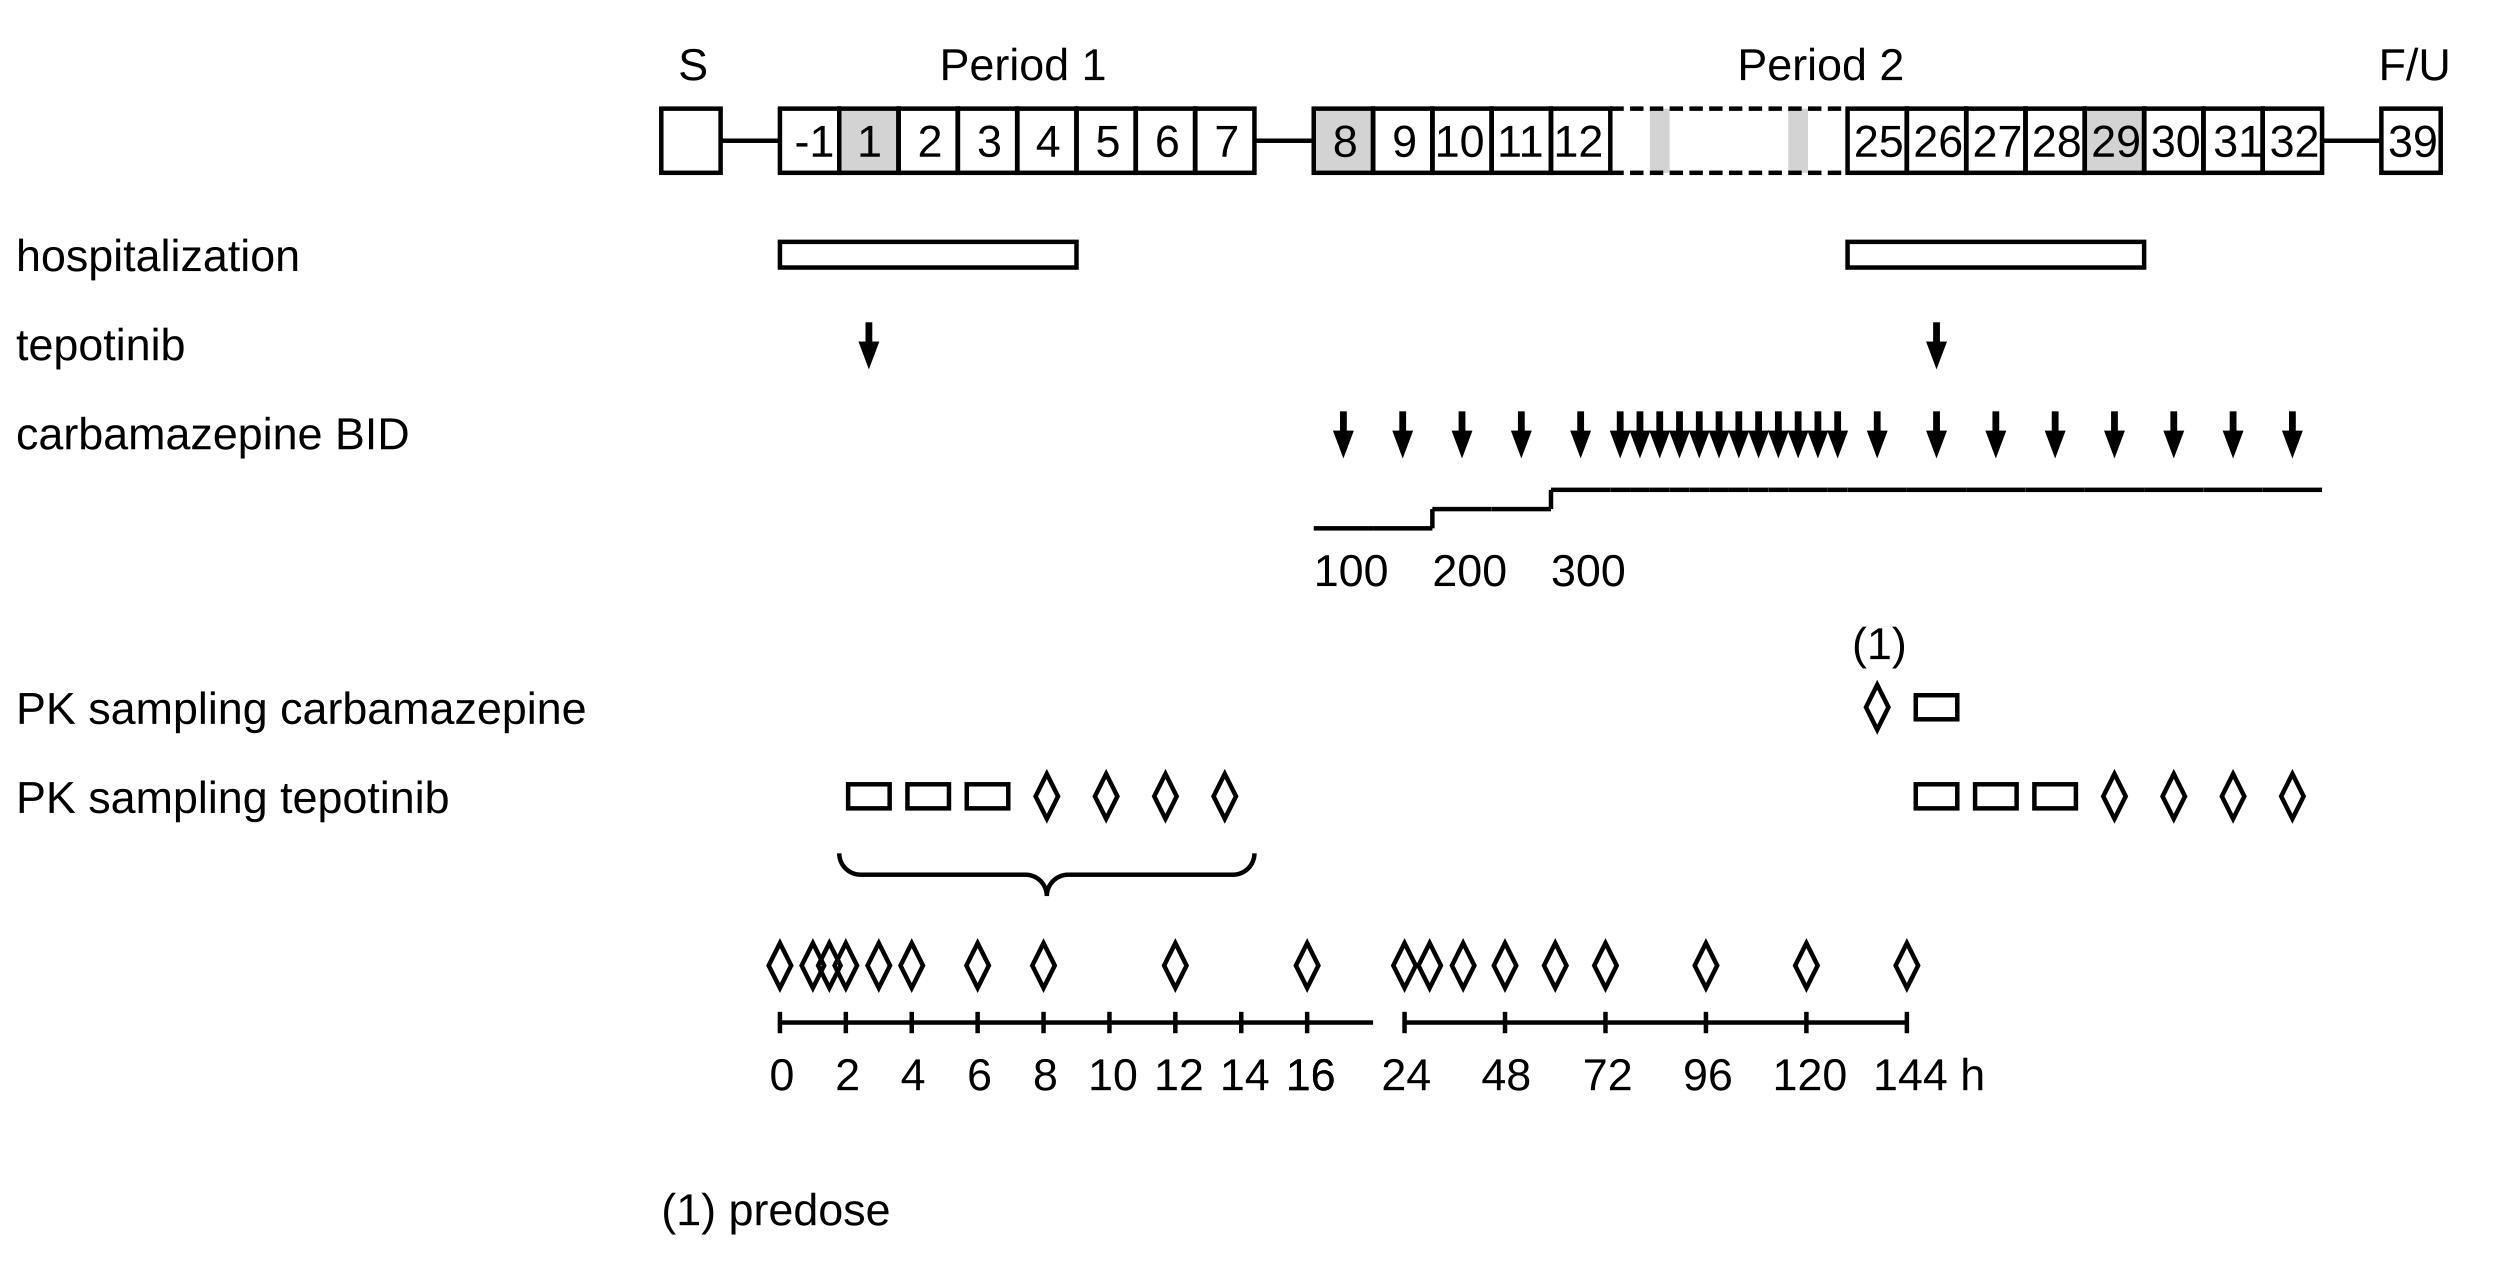
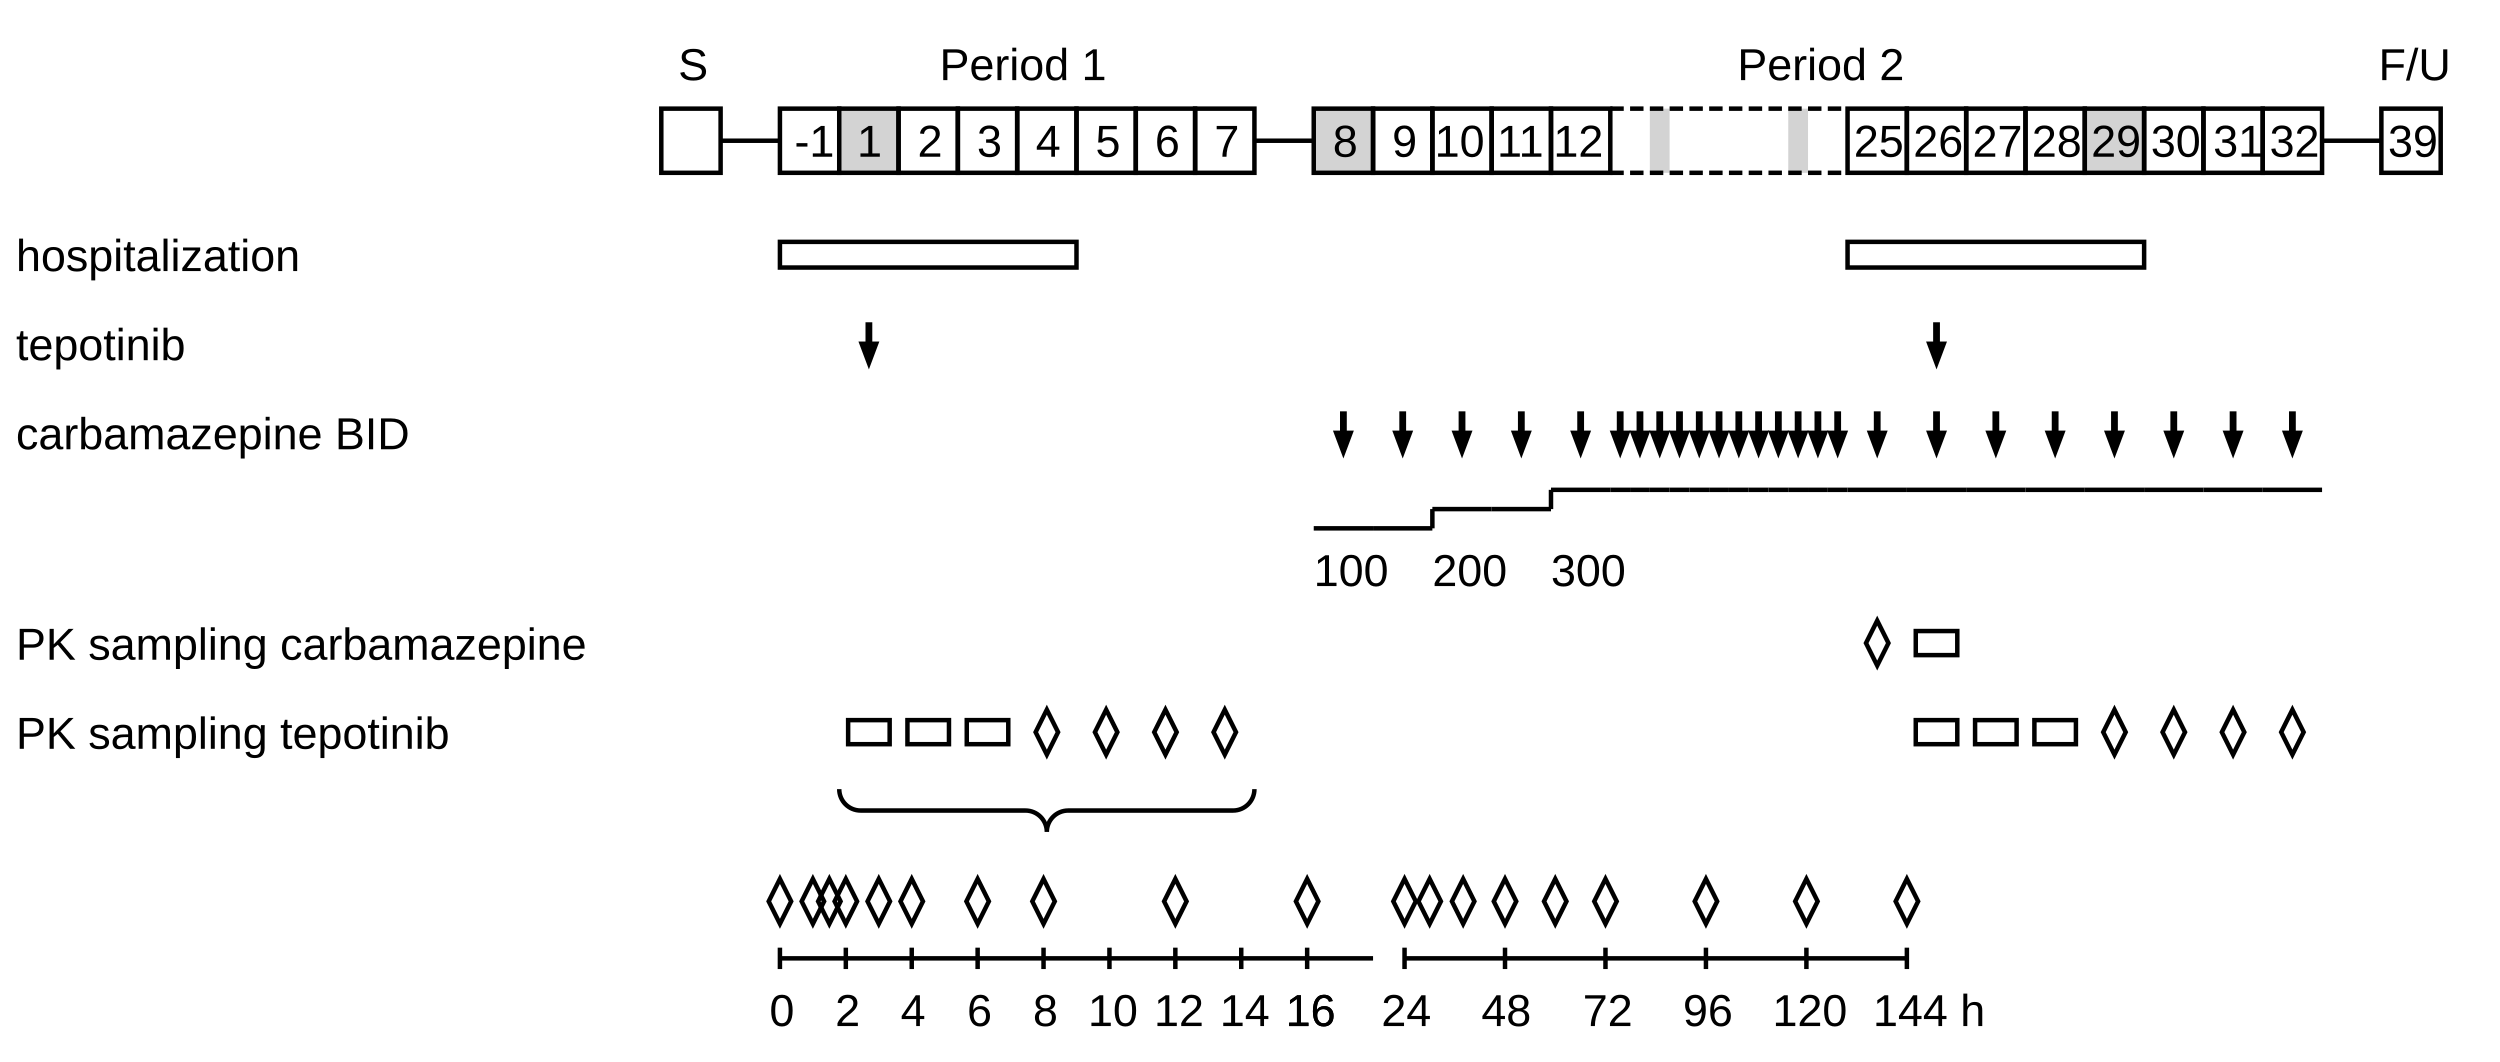
- <svg xmlns="http://www.w3.org/2000/svg" width="780.832" height="400.47">
+ <svg xmlns="http://www.w3.org/2000/svg" width="780.832" height="331.517">
  <style>text {font-family: Arial; font-size: 14px ;}</style>
  <text x="211.819" y="25.032">S</text>
  <text x="293.45" y="25.032">Period 1</text>
  <text x="542.627" y="25.032">Period 2</text>
  <text x="742.906" y="25.032">F/U</text>
  <rect x="206.545" y="33.932" width="18.525" height="20.043" style="stroke:black;  stroke-width:1.4; fill:none;" />
  <text x="215.808" y="48.964" />
  <line x1="225.07" y1="43.953" x2="243.596" y2="43.953" style="stroke:black; stroke-width:1.4; " />
  <rect x="243.596" y="33.932" width="18.525" height="20.043" style="stroke:black;  stroke-width:1.4; fill:none;" />
  <text x="248.142" y="48.964">-1</text>
  <rect x="262.121" y="33.932" width="18.525" height="20.043" style="stroke:black;  stroke-width:0; fill:lightgray;" />
  <rect x="262.121" y="33.932" width="18.525" height="20.043" style="stroke:black;  stroke-width:1.4; fill:none;" />
  <text x="267.692" y="48.964">1</text>
  <rect x="280.646" y="33.932" width="18.525" height="20.043" style="stroke:black;  stroke-width:1.4; fill:none;" />
  <text x="286.59" y="48.964">2</text>
  <rect x="299.172" y="33.932" width="18.525" height="20.043" style="stroke:black;  stroke-width:1.4; fill:none;" />
  <text x="305.153" y="48.964">3</text>
  <rect x="317.697" y="33.932" width="18.525" height="20.043" style="stroke:black;  stroke-width:1.4; fill:none;" />
  <text x="323.494" y="48.964">4</text>
  <rect x="336.223" y="33.932" width="18.525" height="20.043" style="stroke:black;  stroke-width:1.4; fill:none;" />
  <text x="342.163" y="48.964">5</text>
  <rect x="354.748" y="33.932" width="18.525" height="20.043" style="stroke:black;  stroke-width:1.4; fill:none;" />
  <text x="360.702" y="48.964">6</text>
  <rect x="373.273" y="33.932" width="18.525" height="20.043" style="stroke:black;  stroke-width:1.4; fill:none;" />
  <text x="379.292" y="48.964">7</text>
  <line x1="391.799" y1="43.953" x2="410.324" y2="43.953" style="stroke:black; stroke-width:1.4; " />
  <rect x="410.324" y="33.932" width="18.525" height="20.043" style="stroke:black;  stroke-width:0; fill:lightgray;" />
  <rect x="410.324" y="33.932" width="18.525" height="20.043" style="stroke:black;  stroke-width:1.4; fill:none;" />
  <text x="416.285" y="48.964">8</text>
  <rect x="428.85" y="33.932" width="18.525" height="20.043" style="stroke:black;  stroke-width:1.4; fill:none;" />
  <text x="434.817" y="48.964">9</text>
  <rect x="447.375" y="33.932" width="18.525" height="20.043" style="stroke:black;  stroke-width:1.4; fill:none;" />
  <text x="448.103" y="48.964">10</text>
  <rect x="465.9" y="33.932" width="18.525" height="20.043" style="stroke:black;  stroke-width:1.4; fill:none;" />
  <text x="467.579" y="48.964">11</text>
  <rect x="484.426" y="33.932" width="18.525" height="20.043" style="stroke:black;  stroke-width:1.4; fill:none;" />
  <text x="485.188" y="48.964">12</text>
  <line x1="502.951" y1="33.932" x2="509.126" y2="33.932" style="stroke:black; stroke-width:1.4; stroke-dasharray: 4.2 4.2" />
  <line x1="502.951" y1="53.975" x2="509.126" y2="53.975" style="stroke:black; stroke-width:1.4; stroke-dasharray: 4.2 4.2" />
  <text x="506.039" y="48.964" />
  <line x1="509.126" y1="33.932" x2="515.301" y2="33.932" style="stroke:black; stroke-width:1.4; stroke-dasharray: 4.2 4.2" />
  <line x1="509.126" y1="53.975" x2="515.301" y2="53.975" style="stroke:black; stroke-width:1.4; stroke-dasharray: 4.2 4.2" />
  <text x="512.214" y="48.964" />
  <rect x="515.301" y="33.932" width="6.175" height="20.043" style="stroke:black;  stroke-width:0; fill:lightgray;" />
  <line x1="515.301" y1="33.932" x2="521.477" y2="33.932" style="stroke:black; stroke-width:1.4; stroke-dasharray: 4.2 4.2" />
  <line x1="515.301" y1="53.975" x2="521.477" y2="53.975" style="stroke:black; stroke-width:1.4; stroke-dasharray: 4.2 4.2" />
  <line x1="521.477" y1="33.932" x2="527.652" y2="33.932" style="stroke:black; stroke-width:1.4; stroke-dasharray: 4.2 4.2" />
  <line x1="521.477" y1="53.975" x2="527.652" y2="53.975" style="stroke:black; stroke-width:1.4; stroke-dasharray: 4.2 4.2" />
  <text x="524.564" y="48.964" />
  <line x1="527.652" y1="33.932" x2="533.827" y2="33.932" style="stroke:black; stroke-width:1.4; stroke-dasharray: 4.2 4.2" />
  <line x1="527.652" y1="53.975" x2="533.827" y2="53.975" style="stroke:black; stroke-width:1.4; stroke-dasharray: 4.2 4.2" />
  <text x="530.739" y="48.964" />
  <line x1="533.827" y1="33.932" x2="540.002" y2="33.932" style="stroke:black; stroke-width:1.4; stroke-dasharray: 4.2 4.2" />
  <line x1="533.827" y1="53.975" x2="540.002" y2="53.975" style="stroke:black; stroke-width:1.4; stroke-dasharray: 4.2 4.2" />
  <text x="536.914" y="48.964" />
  <line x1="540.002" y1="33.932" x2="546.177" y2="33.932" style="stroke:black; stroke-width:1.4; stroke-dasharray: 4.2 4.2" />
  <line x1="540.002" y1="53.975" x2="546.177" y2="53.975" style="stroke:black; stroke-width:1.4; stroke-dasharray: 4.2 4.2" />
  <text x="543.09" y="48.964" />
  <line x1="546.177" y1="33.932" x2="552.352" y2="33.932" style="stroke:black; stroke-width:1.4; stroke-dasharray: 4.2 4.2" />
  <line x1="546.177" y1="53.975" x2="552.352" y2="53.975" style="stroke:black; stroke-width:1.4; stroke-dasharray: 4.2 4.2" />
  <text x="549.265" y="48.964" />
  <line x1="552.352" y1="33.932" x2="558.527" y2="33.932" style="stroke:black; stroke-width:1.4; stroke-dasharray: 4.2 4.2" />
  <line x1="552.352" y1="53.975" x2="558.527" y2="53.975" style="stroke:black; stroke-width:1.4; stroke-dasharray: 4.2 4.2" />
  <text x="555.44" y="48.964" />
  <rect x="558.527" y="33.932" width="6.175" height="20.043" style="stroke:black;  stroke-width:0; fill:lightgray;" />
  <line x1="558.527" y1="33.932" x2="564.702" y2="33.932" style="stroke:black; stroke-width:1.4; stroke-dasharray: 4.2 4.2" />
  <line x1="558.527" y1="53.975" x2="564.702" y2="53.975" style="stroke:black; stroke-width:1.4; stroke-dasharray: 4.2 4.2" />
  <line x1="564.702" y1="33.932" x2="570.878" y2="33.932" style="stroke:black; stroke-width:1.4; stroke-dasharray: 4.2 4.2" />
  <line x1="564.702" y1="53.975" x2="570.878" y2="53.975" style="stroke:black; stroke-width:1.4; stroke-dasharray: 4.2 4.2" />
  <text x="567.79" y="48.964" />
  <line x1="570.878" y1="33.932" x2="577.053" y2="33.932" style="stroke:black; stroke-width:1.4; stroke-dasharray: 4.2 4.2" />
  <line x1="570.878" y1="53.975" x2="577.053" y2="53.975" style="stroke:black; stroke-width:1.4; stroke-dasharray: 4.2 4.2" />
  <text x="573.965" y="48.964" />
  <rect x="577.053" y="33.932" width="18.525" height="20.043" style="stroke:black;  stroke-width:1.4; fill:none;" />
  <text x="579.015" y="48.964">25</text>
  <rect x="595.578" y="33.932" width="18.525" height="20.043" style="stroke:black;  stroke-width:1.4; fill:none;" />
  <text x="597.581" y="48.964">26</text>
  <rect x="614.104" y="33.932" width="18.525" height="20.043" style="stroke:black;  stroke-width:1.4; fill:none;" />
  <text x="616.103" y="48.964">27</text>
  <rect x="632.629" y="33.932" width="18.525" height="20.043" style="stroke:black;  stroke-width:1.4; fill:none;" />
  <text x="634.618" y="48.964">28</text>
  <rect x="651.154" y="33.932" width="18.525" height="20.043" style="stroke:black;  stroke-width:0; fill:lightgray;" />
  <rect x="651.154" y="33.932" width="18.525" height="20.043" style="stroke:black;  stroke-width:1.4; fill:none;" />
  <text x="653.144" y="48.964">29</text>
  <rect x="669.68" y="33.932" width="18.525" height="20.043" style="stroke:black;  stroke-width:1.4; fill:none;" />
  <text x="671.785" y="48.964">30</text>
  <rect x="688.205" y="33.932" width="18.525" height="20.043" style="stroke:black;  stroke-width:1.4; fill:none;" />
  <text x="691.261" y="48.964">31</text>
  <rect x="706.73" y="33.932" width="18.525" height="20.043" style="stroke:black;  stroke-width:1.4; fill:none;" />
  <text x="708.87" y="48.964">32</text>
  <line x1="725.256" y1="43.953" x2="743.781" y2="43.953" style="stroke:black; stroke-width:1.4; " />
  <rect x="743.781" y="33.932" width="18.525" height="20.043" style="stroke:black;  stroke-width:1.4; fill:none;" />
  <text x="745.859" y="48.964">39</text>
  <text x="5" y="84.673">hospitalization</text>
  <rect x="243.596" y="75.543" width="92.627" height="8.017" style="stroke:black;  stroke-width:1.4; fill:none;" />
  <rect x="577.053" y="75.543" width="92.627" height="8.017" style="stroke:black;  stroke-width:1.4; fill:none;" />
  <text x="5" y="112.494">tepotinib</text>
  <path d="M271.023, 107.373 L271.023, 101.36 L271.745, 101.36 L271.745, 107.373 L273.639, 107.373 L271.384, 113.386 L269.129, 107.373 L271.023, 107.373 Z" style="stroke: black; fill: black; stroke-width:1.4; " />
  <path d="M604.48, 107.373 L604.48, 101.36 L605.202, 101.36 L605.202, 107.373 L607.096, 107.373 L604.841, 113.386 L602.586, 107.373 L604.48, 107.373 Z" style="stroke: black; fill: black; stroke-width:1.4; " />
  <text x="5" y="140.315">carbamazepine BID</text>
  <path d="M419.226, 135.193 L419.226, 129.18 L419.948, 129.18 L419.948, 135.193 L421.842, 135.193 L419.587, 141.206 L417.332, 135.193 L419.226, 135.193 Z" style="stroke: black; fill: black; stroke-width:1.4; " />
  <path d="M437.752, 135.193 L437.752, 129.18 L438.473, 129.18 L438.473, 135.193 L440.367, 135.193 L438.112, 141.206 L435.857, 135.193 L437.752, 135.193 Z" style="stroke: black; fill: black; stroke-width:1.4; " />
  <path d="M456.277, 135.193 L456.277, 129.18 L456.998, 129.18 L456.998, 135.193 L458.893, 135.193 L456.638, 141.206 L454.383, 135.193 L456.277, 135.193 Z" style="stroke: black; fill: black; stroke-width:1.4; " />
  <path d="M474.802, 135.193 L474.802, 129.18 L475.524, 129.18 L475.524, 135.193 L477.418, 135.193 L475.163, 141.206 L472.908, 135.193 L474.802, 135.193 Z" style="stroke: black; fill: black; stroke-width:1.4; " />
  <path d="M493.328, 135.193 L493.328, 129.18 L494.049, 129.18 L494.049, 135.193 L495.943, 135.193 L493.688, 141.206 L491.434, 135.193 L493.328, 135.193 Z" style="stroke: black; fill: black; stroke-width:1.4; " />
  <path d="M505.678, 135.193 L505.678, 129.18 L506.4, 129.18 L506.4, 135.193 L508.294, 135.193 L506.039, 141.206 L503.784, 135.193 L505.678, 135.193 Z" style="stroke: black; fill: black; stroke-width:1.4; " />
  <path d="M511.853, 135.193 L511.853, 129.18 L512.575, 129.18 L512.575, 135.193 L514.469, 135.193 L512.214, 141.206 L509.959, 135.193 L511.853, 135.193 Z" style="stroke: black; fill: black; stroke-width:1.4; " />
  <path d="M518.028, 135.193 L518.028, 129.18 L518.75, 129.18 L518.75, 135.193 L520.644, 135.193 L518.389, 141.206 L516.134, 135.193 L518.028, 135.193 Z" style="stroke: black; fill: black; stroke-width:1.4; " />
  <path d="M524.203, 135.193 L524.203, 129.18 L524.925, 129.18 L524.925, 135.193 L526.819, 135.193 L524.564, 141.206 L522.309, 135.193 L524.203, 135.193 Z" style="stroke: black; fill: black; stroke-width:1.4; " />
  <path d="M530.378, 135.193 L530.378, 129.18 L531.1, 129.18 L531.1, 135.193 L532.994, 135.193 L530.739, 141.206 L528.484, 135.193 L530.378, 135.193 Z" style="stroke: black; fill: black; stroke-width:1.4; " />
  <path d="M536.554, 135.193 L536.554, 129.18 L537.275, 129.18 L537.275, 135.193 L539.169, 135.193 L536.914, 141.206 L534.66, 135.193 L536.554, 135.193 Z" style="stroke: black; fill: black; stroke-width:1.4; " />
  <path d="M542.729, 135.193 L542.729, 129.18 L543.45, 129.18 L543.45, 135.193 L545.344, 135.193 L543.09, 141.206 L540.835, 135.193 L542.729, 135.193 Z" style="stroke: black; fill: black; stroke-width:1.4; " />
  <path d="M548.904, 135.193 L548.904, 129.18 L549.625, 129.18 L549.625, 135.193 L551.519, 135.193 L549.265, 141.206 L547.01, 135.193 L548.904, 135.193 Z" style="stroke: black; fill: black; stroke-width:1.4; " />
  <path d="M555.079, 135.193 L555.079, 129.18 L555.801, 129.18 L555.801, 135.193 L557.695, 135.193 L555.44, 141.206 L553.185, 135.193 L555.079, 135.193 Z" style="stroke: black; fill: black; stroke-width:1.4; " />
  <path d="M561.254, 135.193 L561.254, 129.18 L561.976, 129.18 L561.976, 135.193 L563.87, 135.193 L561.615, 141.206 L559.36, 135.193 L561.254, 135.193 Z" style="stroke: black; fill: black; stroke-width:1.4; " />
  <path d="M567.429, 135.193 L567.429, 129.18 L568.151, 129.18 L568.151, 135.193 L570.045, 135.193 L567.79, 141.206 L565.535, 135.193 L567.429, 135.193 Z" style="stroke: black; fill: black; stroke-width:1.4; " />
  <path d="M573.604, 135.193 L573.604, 129.18 L574.326, 129.18 L574.326, 135.193 L576.22, 135.193 L573.965, 141.206 L571.71, 135.193 L573.604, 135.193 Z" style="stroke: black; fill: black; stroke-width:1.4; " />
  <path d="M585.955, 135.193 L585.955, 129.18 L586.676, 129.18 L586.676, 135.193 L588.57, 135.193 L586.315, 141.206 L584.061, 135.193 L585.955, 135.193 Z" style="stroke: black; fill: black; stroke-width:1.4; " />
  <path d="M604.48, 135.193 L604.48, 129.18 L605.202, 129.18 L605.202, 135.193 L607.096, 135.193 L604.841, 141.206 L602.586, 135.193 L604.48, 135.193 Z" style="stroke: black; fill: black; stroke-width:1.4; " />
  <path d="M623.005, 135.193 L623.005, 129.18 L623.727, 129.18 L623.727, 135.193 L625.621, 135.193 L623.366, 141.206 L621.111, 135.193 L623.005, 135.193 Z" style="stroke: black; fill: black; stroke-width:1.4; " />
  <path d="M641.531, 135.193 L641.531, 129.18 L642.252, 129.18 L642.252, 135.193 L644.146, 135.193 L641.892, 141.206 L639.637, 135.193 L641.531, 135.193 Z" style="stroke: black; fill: black; stroke-width:1.4; " />
  <path d="M660.056, 135.193 L660.056, 129.18 L660.778, 129.18 L660.778, 135.193 L662.672, 135.193 L660.417, 141.206 L658.162, 135.193 L660.056, 135.193 Z" style="stroke: black; fill: black; stroke-width:1.4; " />
  <path d="M678.582, 135.193 L678.582, 129.18 L679.303, 129.18 L679.303, 135.193 L681.197, 135.193 L678.942, 141.206 L676.688, 135.193 L678.582, 135.193 Z" style="stroke: black; fill: black; stroke-width:1.4; " />
  <path d="M697.107, 135.193 L697.107, 129.18 L697.829, 129.18 L697.829, 135.193 L699.723, 135.193 L697.468, 141.206 L695.213, 135.193 L697.107, 135.193 Z" style="stroke: black; fill: black; stroke-width:1.4; " />
  <path d="M715.632, 135.193 L715.632, 129.18 L716.354, 129.18 L716.354, 135.193 L718.248, 135.193 L715.993, 141.206 L713.738, 135.193 L715.632, 135.193 Z" style="stroke: black; fill: black; stroke-width:1.4; " />
  <line x1="410.324" y1="165.018" x2="428.85" y2="165.018" style="stroke:black; stroke-width:1.4; " />
  <text x="410.324" y="183.057">100</text>
  <line x1="428.85" y1="165.018" x2="447.375" y2="165.018" style="stroke:black; stroke-width:1.4; " />
  <line x1="428.85" y1="165.018" x2="428.85" y2="165.018" style="stroke:black; stroke-width:1.4; " />
  <line x1="447.375" y1="159.006" x2="465.9" y2="159.006" style="stroke:black; stroke-width:1.4; " />
  <line x1="447.375" y1="165.018" x2="447.375" y2="159.006" style="stroke:black; stroke-width:1.4; " />
  <text x="447.375" y="183.057">200</text>
  <line x1="465.9" y1="159.006" x2="484.426" y2="159.006" style="stroke:black; stroke-width:1.4; " />
  <line x1="465.9" y1="159.006" x2="465.9" y2="159.006" style="stroke:black; stroke-width:1.4; " />
  <line x1="484.426" y1="152.993" x2="502.951" y2="152.993" style="stroke:black; stroke-width:1.4; " />
  <line x1="484.426" y1="159.006" x2="484.426" y2="152.993" style="stroke:black; stroke-width:1.4; " />
  <text x="484.426" y="183.057">300</text>
  <line x1="502.951" y1="152.993" x2="509.126" y2="152.993" style="stroke:black; stroke-width:1.4; " />
  <line x1="502.951" y1="152.993" x2="502.951" y2="152.993" style="stroke:black; stroke-width:1.4; " />
  <line x1="509.126" y1="152.993" x2="515.301" y2="152.993" style="stroke:black; stroke-width:1.4; " />
  <line x1="509.126" y1="152.993" x2="509.126" y2="152.993" style="stroke:black; stroke-width:1.4; " />
  <line x1="515.301" y1="152.993" x2="521.477" y2="152.993" style="stroke:black; stroke-width:1.4; " />
  <line x1="515.301" y1="152.993" x2="515.301" y2="152.993" style="stroke:black; stroke-width:1.4; " />
  <line x1="521.477" y1="152.993" x2="527.652" y2="152.993" style="stroke:black; stroke-width:1.4; " />
  <line x1="521.477" y1="152.993" x2="521.477" y2="152.993" style="stroke:black; stroke-width:1.4; " />
  <line x1="527.652" y1="152.993" x2="533.827" y2="152.993" style="stroke:black; stroke-width:1.4; " />
  <line x1="527.652" y1="152.993" x2="527.652" y2="152.993" style="stroke:black; stroke-width:1.4; " />
  <line x1="533.827" y1="152.993" x2="540.002" y2="152.993" style="stroke:black; stroke-width:1.4; " />
  <line x1="533.827" y1="152.993" x2="533.827" y2="152.993" style="stroke:black; stroke-width:1.4; " />
  <line x1="540.002" y1="152.993" x2="546.177" y2="152.993" style="stroke:black; stroke-width:1.4; " />
  <line x1="540.002" y1="152.993" x2="540.002" y2="152.993" style="stroke:black; stroke-width:1.4; " />
  <line x1="546.177" y1="152.993" x2="552.352" y2="152.993" style="stroke:black; stroke-width:1.4; " />
  <line x1="546.177" y1="152.993" x2="546.177" y2="152.993" style="stroke:black; stroke-width:1.4; " />
  <line x1="552.352" y1="152.993" x2="558.527" y2="152.993" style="stroke:black; stroke-width:1.4; " />
  <line x1="552.352" y1="152.993" x2="552.352" y2="152.993" style="stroke:black; stroke-width:1.4; " />
  <line x1="558.527" y1="152.993" x2="564.702" y2="152.993" style="stroke:black; stroke-width:1.4; " />
  <line x1="558.527" y1="152.993" x2="558.527" y2="152.993" style="stroke:black; stroke-width:1.4; " />
  <line x1="564.702" y1="152.993" x2="570.878" y2="152.993" style="stroke:black; stroke-width:1.4; " />
  <line x1="564.702" y1="152.993" x2="564.702" y2="152.993" style="stroke:black; stroke-width:1.4; " />
  <line x1="570.878" y1="152.993" x2="577.053" y2="152.993" style="stroke:black; stroke-width:1.4; " />
  <line x1="570.878" y1="152.993" x2="570.878" y2="152.993" style="stroke:black; stroke-width:1.4; " />
  <line x1="577.053" y1="152.993" x2="595.578" y2="152.993" style="stroke:black; stroke-width:1.4; " />
  <line x1="577.053" y1="152.993" x2="577.053" y2="152.993" style="stroke:black; stroke-width:1.4; " />
  <line x1="595.578" y1="152.993" x2="614.104" y2="152.993" style="stroke:black; stroke-width:1.4; " />
  <line x1="595.578" y1="152.993" x2="595.578" y2="152.993" style="stroke:black; stroke-width:1.4; " />
  <line x1="614.104" y1="152.993" x2="632.629" y2="152.993" style="stroke:black; stroke-width:1.4; " />
  <line x1="614.104" y1="152.993" x2="614.104" y2="152.993" style="stroke:black; stroke-width:1.4; " />
  <line x1="632.629" y1="152.993" x2="651.154" y2="152.993" style="stroke:black; stroke-width:1.4; " />
  <line x1="632.629" y1="152.993" x2="632.629" y2="152.993" style="stroke:black; stroke-width:1.4; " />
  <line x1="651.154" y1="152.993" x2="669.68" y2="152.993" style="stroke:black; stroke-width:1.4; " />
  <line x1="651.154" y1="152.993" x2="651.154" y2="152.993" style="stroke:black; stroke-width:1.4; " />
  <line x1="669.68" y1="152.993" x2="688.205" y2="152.993" style="stroke:black; stroke-width:1.4; " />
  <line x1="669.68" y1="152.993" x2="669.68" y2="152.993" style="stroke:black; stroke-width:1.4; " />
  <line x1="688.205" y1="152.993" x2="706.73" y2="152.993" style="stroke:black; stroke-width:1.4; " />
  <line x1="688.205" y1="152.993" x2="688.205" y2="152.993" style="stroke:black; stroke-width:1.4; " />
  <line x1="706.73" y1="152.993" x2="725.256" y2="152.993" style="stroke:black; stroke-width:1.4; " />
  <line x1="706.73" y1="152.993" x2="706.73" y2="152.993" style="stroke:black; stroke-width:1.4; " />
-   <text x="419.587" y="205.867" />
-   <text x="438.112" y="205.867" />
-   <text x="456.638" y="205.867" />
-   <text x="475.163" y="205.867" />
-   <text x="493.688" y="205.867" />
-   <text x="506.039" y="205.867" />
-   <text x="512.214" y="205.867" />
-   <text x="518.389" y="205.867" />
-   <text x="524.564" y="205.867" />
-   <text x="530.739" y="205.867" />
-   <text x="536.914" y="205.867" />
-   <text x="543.09" y="205.867" />
-   <text x="549.265" y="205.867" />
-   <text x="555.44" y="205.867" />
-   <text x="561.615" y="205.867" />
-   <text x="567.79" y="205.867" />
-   <text x="573.965" y="205.867" />
-   <text x="578.437" y="205.867"> (1)</text>
-   <text x="604.841" y="205.867" />
-   <text x="623.366" y="205.867" />
-   <text x="641.892" y="205.867" />
-   <text x="660.417" y="205.867" />
-   <text x="678.942" y="205.867" />
-   <text x="697.468" y="205.867" />
-   <text x="715.993" y="205.867" />
-   <text x="5" y="226.086">PK sampling carbamazepine</text>
-   <path d="M582.808, 220.899 L586.315, 213.884 L589.823, 220.899 L586.315, 227.914 L582.808, 220.899 Z" style="stroke: black; fill: none; stroke-width:1.4; " />
-   <path d="M598.357, 224.657 L598.357, 217.141 L611.325, 217.141 L611.325, 224.657 L598.357, 224.657 Z" style="stroke: black; fill: none; stroke-width:1.4; " />
-   <text x="5" y="253.907">PK sampling tepotinib</text>
-   <path d="M264.9, 252.478 L264.9, 244.962 L277.868, 244.962 L277.868, 252.478 L264.9, 252.478 Z" style="stroke: black; fill: none; stroke-width:1.4; " />
-   <path d="M283.425, 252.478 L283.425, 244.962 L296.393, 244.962 L296.393, 252.478 L283.425, 252.478 Z" style="stroke: black; fill: none; stroke-width:1.4; " />
-   <path d="M301.951, 252.478 L301.951, 244.962 L314.918, 244.962 L314.918, 252.478 L301.951, 252.478 Z" style="stroke: black; fill: none; stroke-width:1.4; " />
-   <path d="M323.452, 248.72 L326.96, 241.705 L330.467, 248.72 L326.96, 255.735 L323.452, 248.72 Z" style="stroke: black; fill: none; stroke-width:1.4; " />
-   <path d="M341.978, 248.72 L345.485, 241.705 L348.993, 248.72 L345.485, 255.735 L341.978, 248.72 Z" style="stroke: black; fill: none; stroke-width:1.4; " />
-   <path d="M360.503, 248.72 L364.011, 241.705 L367.518, 248.72 L364.011, 255.735 L360.503, 248.72 Z" style="stroke: black; fill: none; stroke-width:1.4; " />
-   <path d="M379.029, 248.72 L382.536, 241.705 L386.044, 248.72 L382.536, 255.735 L379.029, 248.72 Z" style="stroke: black; fill: none; stroke-width:1.4; " />
-   <path d="M598.357, 252.478 L598.357, 244.962 L611.325, 244.962 L611.325, 252.478 L598.357, 252.478 Z" style="stroke: black; fill: none; stroke-width:1.4; " />
-   <path d="M616.882, 252.478 L616.882, 244.962 L629.85, 244.962 L629.85, 252.478 L616.882, 252.478 Z" style="stroke: black; fill: none; stroke-width:1.4; " />
-   <path d="M635.408, 252.478 L635.408, 244.962 L648.375, 244.962 L648.375, 252.478 L635.408, 252.478 Z" style="stroke: black; fill: none; stroke-width:1.4; " />
-   <path d="M656.909, 248.72 L660.417, 241.705 L663.925, 248.72 L660.417, 255.735 L656.909, 248.72 Z" style="stroke: black; fill: none; stroke-width:1.4; " />
-   <path d="M675.435, 248.72 L678.942, 241.705 L682.45, 248.72 L678.942, 255.735 L675.435, 248.72 Z" style="stroke: black; fill: none; stroke-width:1.4; " />
-   <path d="M693.96, 248.72 L697.468, 241.705 L700.975, 248.72 L697.468, 255.735 L693.96, 248.72 Z" style="stroke: black; fill: none; stroke-width:1.4; " />
-   <path d="M712.486, 248.72 L715.993, 241.705 L719.501, 248.72 L715.993, 255.735 L712.486, 248.72 Z" style="stroke: black; fill: none; stroke-width:1.4; " />
-   <path d="M262.121, 266.519 A6.681, 6.681, 0, 0 0 268.802, 273.2 L320.279, 273.2 A6.681, 6.681 0, 0 1 326.96, 279.881 A6.681, 6.681, 0, 0 1 333.641, 273.2 L385.118, 273.2 A6.681, 6.681 0, 0 0 391.799, 266.519 " style="stroke: black; stroke-width:1.4; fill:none" />
-   <path d="M240.088, 301.569 L243.596, 294.554 L247.103, 301.569 L243.596, 308.584 L240.088, 301.569 Z" style="stroke: black; fill: none; stroke-width:1.4; " />
-   <path d="M250.38, 301.569 L253.888, 294.554 L257.395, 301.569 L253.888, 308.584 L250.38, 301.569 Z" style="stroke: black; fill: none; stroke-width:1.4; " />
-   <path d="M255.526, 301.569 L259.034, 294.554 L262.541, 301.569 L259.034, 308.584 L255.526, 301.569 Z" style="stroke: black; fill: none; stroke-width:1.4; " />
-   <path d="M260.672, 301.569 L264.179, 294.554 L267.687, 301.569 L264.179, 308.584 L260.672, 301.569 Z" style="stroke: black; fill: none; stroke-width:1.4; " />
-   <path d="M270.964, 301.569 L274.471, 294.554 L277.979, 301.569 L274.471, 308.584 L270.964, 301.569 Z" style="stroke: black; fill: none; stroke-width:1.4; " />
-   <path d="M281.256, 301.569 L284.763, 294.554 L288.271, 301.569 L284.763, 308.584 L281.256, 301.569 Z" style="stroke: black; fill: none; stroke-width:1.4; " />
-   <path d="M301.839, 301.569 L305.347, 294.554 L308.855, 301.569 L305.347, 308.584 L301.839, 301.569 Z" style="stroke: black; fill: none; stroke-width:1.4; " />
-   <path d="M322.423, 301.569 L325.931, 294.554 L329.438, 301.569 L325.931, 308.584 L322.423, 301.569 Z" style="stroke: black; fill: none; stroke-width:1.4; " />
-   <path d="M363.591, 301.569 L367.098, 294.554 L370.606, 301.569 L367.098, 308.584 L363.591, 301.569 Z" style="stroke: black; fill: none; stroke-width:1.4; " />
-   <path d="M404.758, 301.569 L408.266, 294.554 L411.773, 301.569 L408.266, 308.584 L404.758, 301.569 Z" style="stroke: black; fill: none; stroke-width:1.4; " />
-   <path d="M435.179, 301.569 L438.687, 294.554 L442.194, 301.569 L438.687, 308.584 L435.179, 301.569 Z" style="stroke: black; fill: none; stroke-width:1.4; " />
-   <path d="M443.024, 301.569 L446.531, 294.554 L450.039, 301.569 L446.531, 308.584 L443.024, 301.569 Z" style="stroke: black; fill: none; stroke-width:1.4; " />
-   <path d="M453.483, 301.569 L456.991, 294.554 L460.498, 301.569 L456.991, 308.584 L453.483, 301.569 Z" style="stroke: black; fill: none; stroke-width:1.4; " />
-   <path d="M466.557, 301.569 L470.065, 294.554 L473.572, 301.569 L470.065, 308.584 L466.557, 301.569 Z" style="stroke: black; fill: none; stroke-width:1.4; " />
-   <path d="M482.246, 301.569 L485.754, 294.554 L489.262, 301.569 L485.754, 308.584 L482.246, 301.569 Z" style="stroke: black; fill: none; stroke-width:1.4; " />
-   <path d="M497.936, 301.569 L501.443, 294.554 L504.951, 301.569 L501.443, 308.584 L497.936, 301.569 Z" style="stroke: black; fill: none; stroke-width:1.4; " />
-   <path d="M529.314, 301.569 L532.821, 294.554 L536.329, 301.569 L532.821, 308.584 L529.314, 301.569 Z" style="stroke: black; fill: none; stroke-width:1.4; " />
-   <path d="M560.692, 301.569 L564.2, 294.554 L567.707, 301.569 L564.2, 308.584 L560.692, 301.569 Z" style="stroke: black; fill: none; stroke-width:1.4; " />
-   <path d="M592.071, 301.569 L595.578, 294.554 L599.086, 301.569 L595.578, 308.584 L592.071, 301.569 Z" style="stroke: black; fill: none; stroke-width:1.4; " />
-   <line x1="243.596" y1="319.369" x2="428.85" y2="319.369" style="stroke:black; stroke-width:1.4; " />
-   <line x1="243.596" y1="316.028" x2="243.596" y2="322.709" style="stroke:black; stroke-width:1.4; " />
-   <text x="240.328" y="340.508">0</text>
-   <line x1="264.179" y1="316.028" x2="264.179" y2="322.709" style="stroke:black; stroke-width:1.4; " />
-   <text x="260.861" y="340.508">2</text>
-   <line x1="284.763" y1="316.028" x2="284.763" y2="322.709" style="stroke:black; stroke-width:1.4; " />
-   <text x="281.297" y="340.508">4</text>
-   <line x1="305.347" y1="316.028" x2="305.347" y2="322.709" style="stroke:black; stroke-width:1.4; " />
-   <text x="302.038" y="340.508">6</text>
-   <line x1="325.931" y1="316.028" x2="325.931" y2="322.709" style="stroke:black; stroke-width:1.4; " />
-   <text x="322.629" y="340.508">8</text>
-   <line x1="346.515" y1="316.028" x2="346.515" y2="322.709" style="stroke:black; stroke-width:1.4; " />
-   <text x="339.826" y="340.508">10</text>
-   <line x1="367.098" y1="316.028" x2="367.098" y2="322.709" style="stroke:black; stroke-width:1.4; " />
-   <text x="360.444" y="340.508">12</text>
-   <line x1="387.682" y1="316.028" x2="387.682" y2="322.709" style="stroke:black; stroke-width:1.4; " />
-   <text x="380.997" y="340.508">14</text>
-   <line x1="408.266" y1="316.028" x2="408.266" y2="322.709" style="stroke:black; stroke-width:1.4; " />
-   <text x="401.563" y="340.508">16</text>
-   <text x="401.563" y="340.508">16</text>
-   <line x1="438.687" y1="319.369" x2="595.578" y2="319.369" style="stroke:black; stroke-width:1.4; " />
-   <line x1="438.687" y1="316.028" x2="438.687" y2="322.709" style="stroke:black; stroke-width:1.4; " />
-   <text x="431.444" y="340.508">24</text>
-   <line x1="470.065" y1="316.028" x2="470.065" y2="322.709" style="stroke:black; stroke-width:1.4; " />
-   <text x="462.675" y="340.508">48</text>
-   <line x1="501.443" y1="316.028" x2="501.443" y2="322.709" style="stroke:black; stroke-width:1.4; " />
-   <text x="494.358" y="340.508">72</text>
-   <line x1="532.821" y1="316.028" x2="532.821" y2="322.709" style="stroke:black; stroke-width:1.4; " />
-   <text x="525.647" y="340.508">96</text>
-   <line x1="564.2" y1="316.028" x2="564.2" y2="322.709" style="stroke:black; stroke-width:1.4; " />
-   <text x="553.618" y="340.508">120</text>
-   <line x1="595.578" y1="316.028" x2="595.578" y2="322.709" style="stroke:black; stroke-width:1.4; " />
-   <text x="585" y="340.508">144 h</text>
-   <text x="206.545" y="382.671" class="footnote">(1)	predose</text>
+   <text x="5" y="206.043">PK sampling carbamazepine</text>
+   <path d="M582.808, 200.856 L586.315, 193.841 L589.823, 200.856 L586.315, 207.871 L582.808, 200.856 Z" style="stroke: black; fill: none; stroke-width:1.4; " />
+   <path d="M598.357, 204.614 L598.357, 197.098 L611.325, 197.098 L611.325, 204.614 L598.357, 204.614 Z" style="stroke: black; fill: none; stroke-width:1.4; " />
+   <text x="5" y="233.864">PK sampling tepotinib</text>
+   <path d="M264.9, 232.435 L264.9, 224.919 L277.868, 224.919 L277.868, 232.435 L264.9, 232.435 Z" style="stroke: black; fill: none; stroke-width:1.4; " />
+   <path d="M283.425, 232.435 L283.425, 224.919 L296.393, 224.919 L296.393, 232.435 L283.425, 232.435 Z" style="stroke: black; fill: none; stroke-width:1.4; " />
+   <path d="M301.951, 232.435 L301.951, 224.919 L314.918, 224.919 L314.918, 232.435 L301.951, 232.435 Z" style="stroke: black; fill: none; stroke-width:1.4; " />
+   <path d="M323.452, 228.677 L326.96, 221.662 L330.467, 228.677 L326.96, 235.692 L323.452, 228.677 Z" style="stroke: black; fill: none; stroke-width:1.4; " />
+   <path d="M341.978, 228.677 L345.485, 221.662 L348.993, 228.677 L345.485, 235.692 L341.978, 228.677 Z" style="stroke: black; fill: none; stroke-width:1.4; " />
+   <path d="M360.503, 228.677 L364.011, 221.662 L367.518, 228.677 L364.011, 235.692 L360.503, 228.677 Z" style="stroke: black; fill: none; stroke-width:1.4; " />
+   <path d="M379.029, 228.677 L382.536, 221.662 L386.044, 228.677 L382.536, 235.692 L379.029, 228.677 Z" style="stroke: black; fill: none; stroke-width:1.4; " />
+   <path d="M598.357, 232.435 L598.357, 224.919 L611.325, 224.919 L611.325, 232.435 L598.357, 232.435 Z" style="stroke: black; fill: none; stroke-width:1.4; " />
+   <path d="M616.882, 232.435 L616.882, 224.919 L629.85, 224.919 L629.85, 232.435 L616.882, 232.435 Z" style="stroke: black; fill: none; stroke-width:1.4; " />
+   <path d="M635.408, 232.435 L635.408, 224.919 L648.375, 224.919 L648.375, 232.435 L635.408, 232.435 Z" style="stroke: black; fill: none; stroke-width:1.4; " />
+   <path d="M656.909, 228.677 L660.417, 221.662 L663.925, 228.677 L660.417, 235.692 L656.909, 228.677 Z" style="stroke: black; fill: none; stroke-width:1.4; " />
+   <path d="M675.435, 228.677 L678.942, 221.662 L682.45, 228.677 L678.942, 235.692 L675.435, 228.677 Z" style="stroke: black; fill: none; stroke-width:1.4; " />
+   <path d="M693.96, 228.677 L697.468, 221.662 L700.975, 228.677 L697.468, 235.692 L693.96, 228.677 Z" style="stroke: black; fill: none; stroke-width:1.4; " />
+   <path d="M712.486, 228.677 L715.993, 221.662 L719.501, 228.677 L715.993, 235.692 L712.486, 228.677 Z" style="stroke: black; fill: none; stroke-width:1.4; " />
+   <path d="M262.121, 246.476 A6.681, 6.681, 0, 0 0 268.802, 253.157 L320.279, 253.157 A6.681, 6.681 0, 0 1 326.96, 259.838 A6.681, 6.681, 0, 0 1 333.641, 253.157 L385.118, 253.157 A6.681, 6.681 0, 0 0 391.799, 246.476 " style="stroke: black; stroke-width:1.4; fill:none" />
+   <path d="M240.088, 281.526 L243.596, 274.511 L247.103, 281.526 L243.596, 288.542 L240.088, 281.526 Z" style="stroke: black; fill: none; stroke-width:1.4; " />
+   <path d="M250.38, 281.526 L253.888, 274.511 L257.395, 281.526 L253.888, 288.542 L250.38, 281.526 Z" style="stroke: black; fill: none; stroke-width:1.4; " />
+   <path d="M255.526, 281.526 L259.034, 274.511 L262.541, 281.526 L259.034, 288.542 L255.526, 281.526 Z" style="stroke: black; fill: none; stroke-width:1.4; " />
+   <path d="M260.672, 281.526 L264.179, 274.511 L267.687, 281.526 L264.179, 288.542 L260.672, 281.526 Z" style="stroke: black; fill: none; stroke-width:1.4; " />
+   <path d="M270.964, 281.526 L274.471, 274.511 L277.979, 281.526 L274.471, 288.542 L270.964, 281.526 Z" style="stroke: black; fill: none; stroke-width:1.4; " />
+   <path d="M281.256, 281.526 L284.763, 274.511 L288.271, 281.526 L284.763, 288.542 L281.256, 281.526 Z" style="stroke: black; fill: none; stroke-width:1.4; " />
+   <path d="M301.839, 281.526 L305.347, 274.511 L308.855, 281.526 L305.347, 288.542 L301.839, 281.526 Z" style="stroke: black; fill: none; stroke-width:1.4; " />
+   <path d="M322.423, 281.526 L325.931, 274.511 L329.438, 281.526 L325.931, 288.542 L322.423, 281.526 Z" style="stroke: black; fill: none; stroke-width:1.4; " />
+   <path d="M363.591, 281.526 L367.098, 274.511 L370.606, 281.526 L367.098, 288.542 L363.591, 281.526 Z" style="stroke: black; fill: none; stroke-width:1.4; " />
+   <path d="M404.758, 281.526 L408.266, 274.511 L411.773, 281.526 L408.266, 288.542 L404.758, 281.526 Z" style="stroke: black; fill: none; stroke-width:1.4; " />
+   <path d="M435.179, 281.526 L438.687, 274.511 L442.194, 281.526 L438.687, 288.542 L435.179, 281.526 Z" style="stroke: black; fill: none; stroke-width:1.4; " />
+   <path d="M443.024, 281.526 L446.531, 274.511 L450.039, 281.526 L446.531, 288.542 L443.024, 281.526 Z" style="stroke: black; fill: none; stroke-width:1.4; " />
+   <path d="M453.483, 281.526 L456.991, 274.511 L460.498, 281.526 L456.991, 288.542 L453.483, 281.526 Z" style="stroke: black; fill: none; stroke-width:1.4; " />
+   <path d="M466.557, 281.526 L470.065, 274.511 L473.572, 281.526 L470.065, 288.542 L466.557, 281.526 Z" style="stroke: black; fill: none; stroke-width:1.4; " />
+   <path d="M482.246, 281.526 L485.754, 274.511 L489.262, 281.526 L485.754, 288.542 L482.246, 281.526 Z" style="stroke: black; fill: none; stroke-width:1.4; " />
+   <path d="M497.936, 281.526 L501.443, 274.511 L504.951, 281.526 L501.443, 288.542 L497.936, 281.526 Z" style="stroke: black; fill: none; stroke-width:1.4; " />
+   <path d="M529.314, 281.526 L532.821, 274.511 L536.329, 281.526 L532.821, 288.542 L529.314, 281.526 Z" style="stroke: black; fill: none; stroke-width:1.4; " />
+   <path d="M560.692, 281.526 L564.2, 274.511 L567.707, 281.526 L564.2, 288.542 L560.692, 281.526 Z" style="stroke: black; fill: none; stroke-width:1.4; " />
+   <path d="M592.071, 281.526 L595.578, 274.511 L599.086, 281.526 L595.578, 288.542 L592.071, 281.526 Z" style="stroke: black; fill: none; stroke-width:1.4; " />
+   <line x1="243.596" y1="299.326" x2="428.85" y2="299.326" style="stroke:black; stroke-width:1.4; " />
+   <line x1="243.596" y1="295.985" x2="243.596" y2="302.666" style="stroke:black; stroke-width:1.4; " />
+   <text x="240.328" y="320.465">0</text>
+   <line x1="264.179" y1="295.985" x2="264.179" y2="302.666" style="stroke:black; stroke-width:1.4; " />
+   <text x="260.861" y="320.465">2</text>
+   <line x1="284.763" y1="295.985" x2="284.763" y2="302.666" style="stroke:black; stroke-width:1.4; " />
+   <text x="281.297" y="320.465">4</text>
+   <line x1="305.347" y1="295.985" x2="305.347" y2="302.666" style="stroke:black; stroke-width:1.4; " />
+   <text x="302.038" y="320.465">6</text>
+   <line x1="325.931" y1="295.985" x2="325.931" y2="302.666" style="stroke:black; stroke-width:1.4; " />
+   <text x="322.629" y="320.465">8</text>
+   <line x1="346.515" y1="295.985" x2="346.515" y2="302.666" style="stroke:black; stroke-width:1.4; " />
+   <text x="339.826" y="320.465">10</text>
+   <line x1="367.098" y1="295.985" x2="367.098" y2="302.666" style="stroke:black; stroke-width:1.4; " />
+   <text x="360.444" y="320.465">12</text>
+   <line x1="387.682" y1="295.985" x2="387.682" y2="302.666" style="stroke:black; stroke-width:1.4; " />
+   <text x="380.997" y="320.465">14</text>
+   <line x1="408.266" y1="295.985" x2="408.266" y2="302.666" style="stroke:black; stroke-width:1.4; " />
+   <text x="401.563" y="320.465">16</text>
+   <text x="401.563" y="320.465">16</text>
+   <line x1="438.687" y1="299.326" x2="595.578" y2="299.326" style="stroke:black; stroke-width:1.4; " />
+   <line x1="438.687" y1="295.985" x2="438.687" y2="302.666" style="stroke:black; stroke-width:1.4; " />
+   <text x="431.444" y="320.465">24</text>
+   <line x1="470.065" y1="295.985" x2="470.065" y2="302.666" style="stroke:black; stroke-width:1.4; " />
+   <text x="462.675" y="320.465">48</text>
+   <line x1="501.443" y1="295.985" x2="501.443" y2="302.666" style="stroke:black; stroke-width:1.4; " />
+   <text x="494.358" y="320.465">72</text>
+   <line x1="532.821" y1="295.985" x2="532.821" y2="302.666" style="stroke:black; stroke-width:1.4; " />
+   <text x="525.647" y="320.465">96</text>
+   <line x1="564.2" y1="295.985" x2="564.2" y2="302.666" style="stroke:black; stroke-width:1.4; " />
+   <text x="553.618" y="320.465">120</text>
+   <line x1="595.578" y1="295.985" x2="595.578" y2="302.666" style="stroke:black; stroke-width:1.4; " />
+   <text x="585" y="320.465">144 h</text>
</svg>
